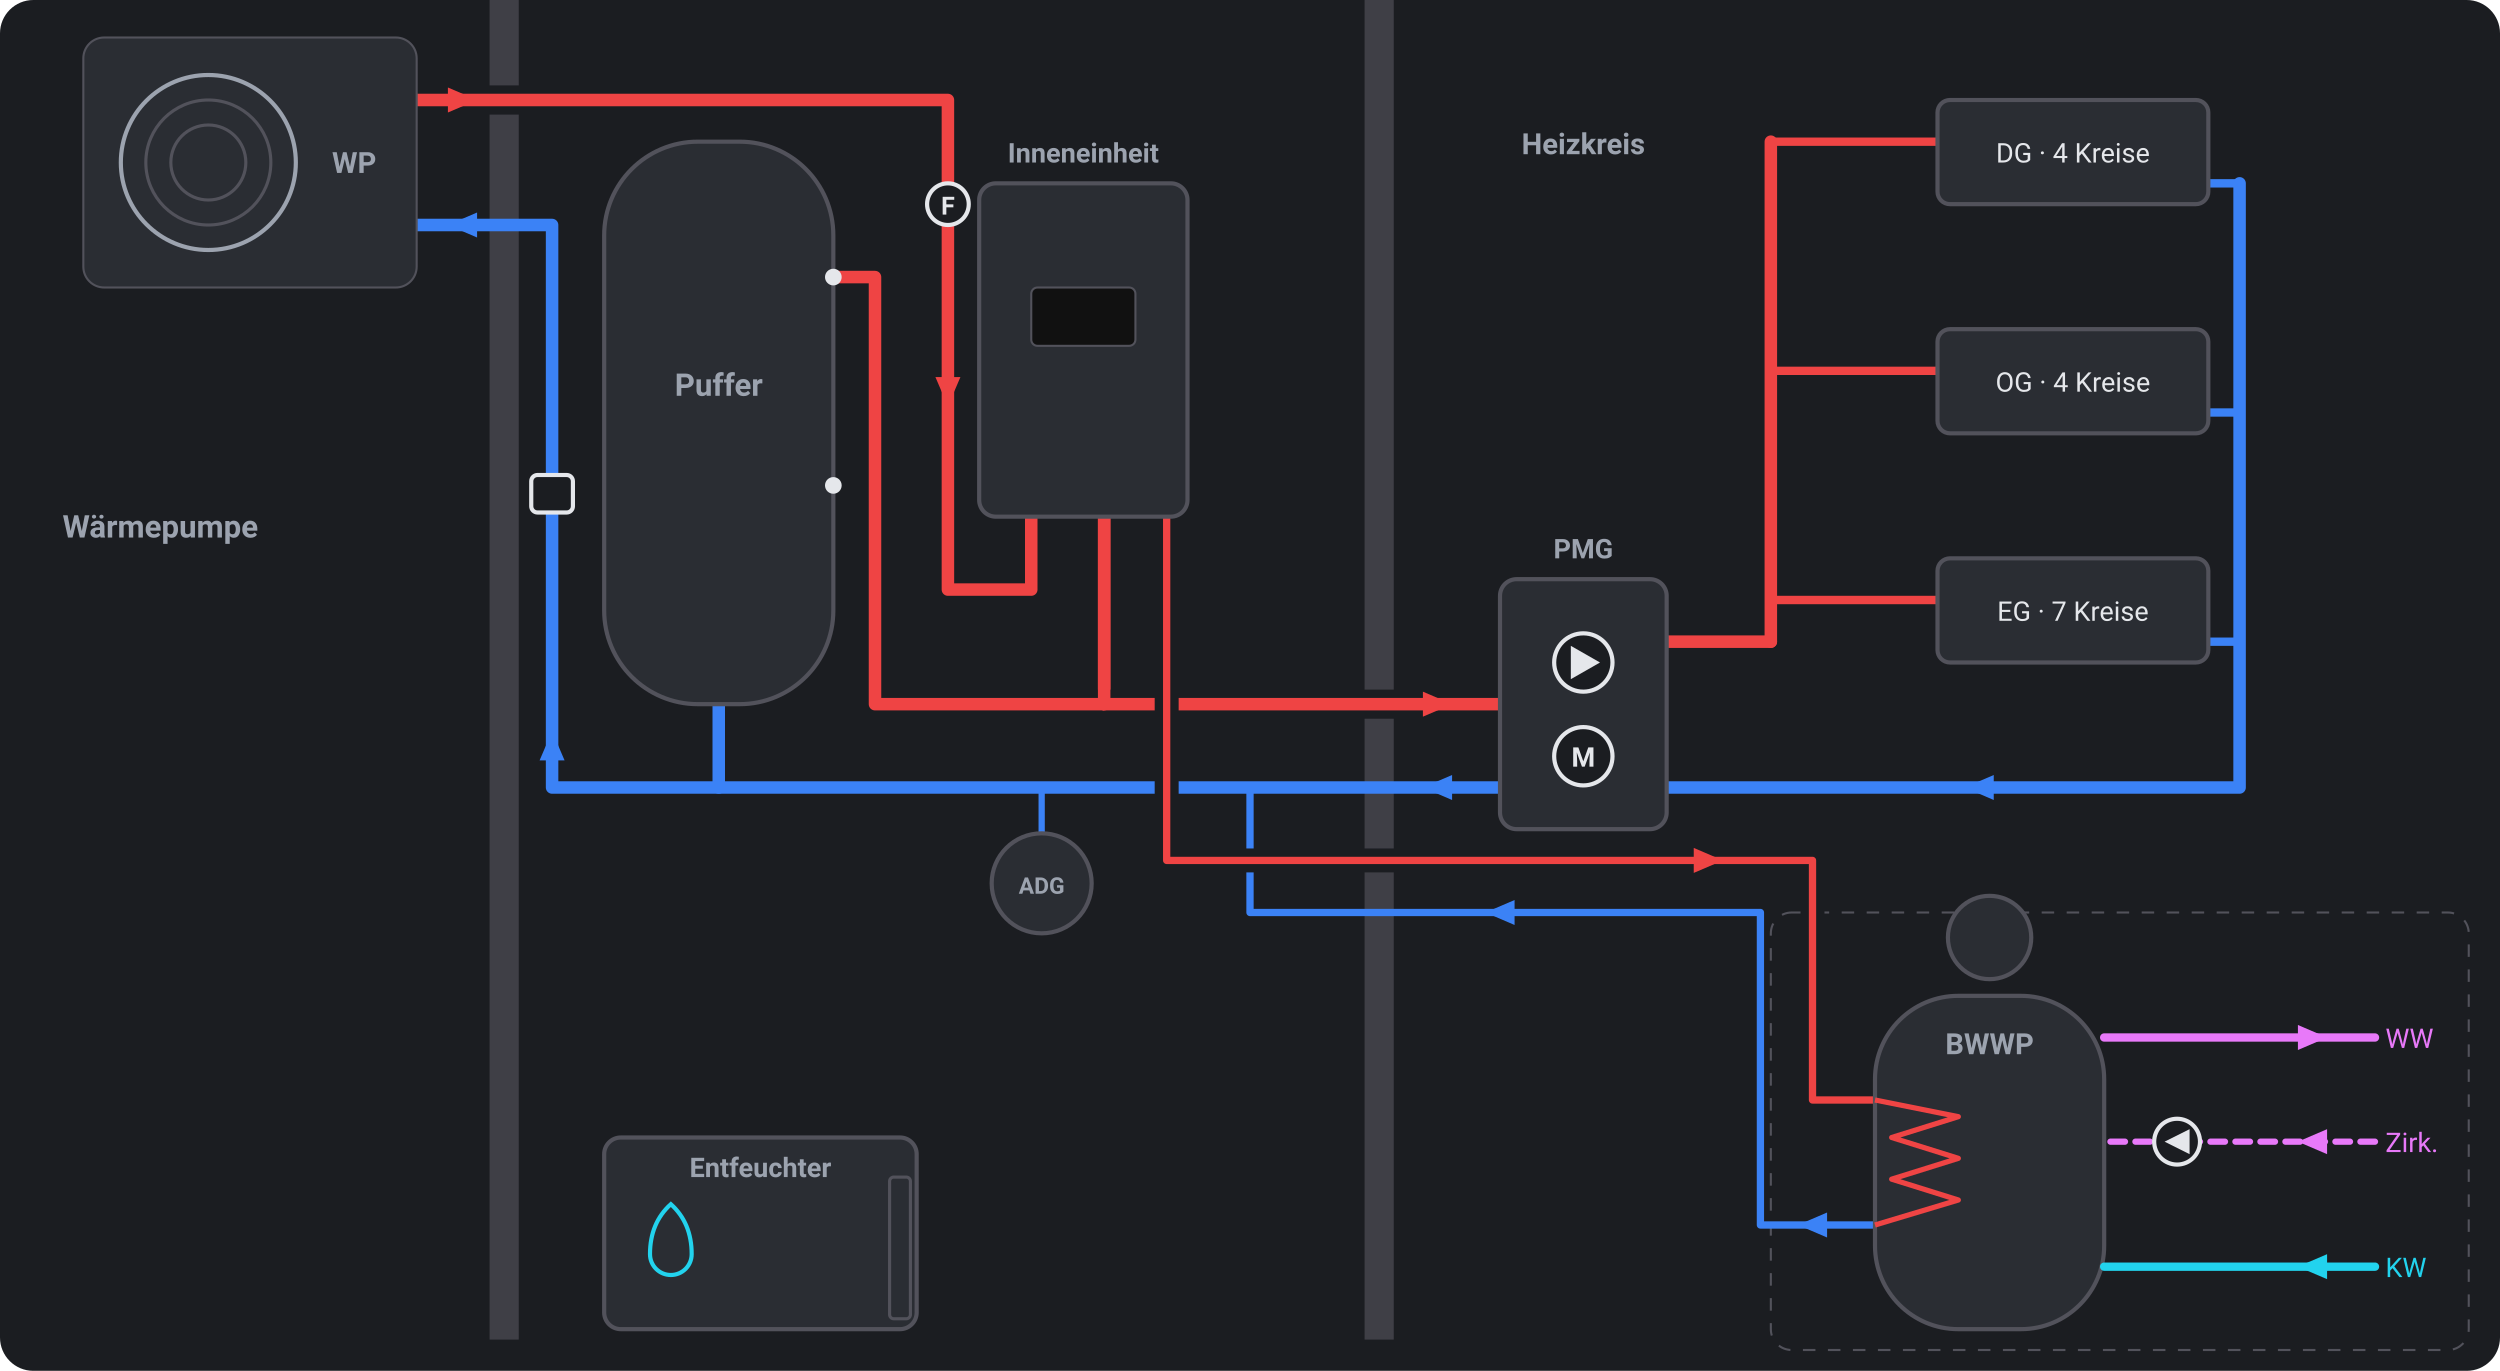
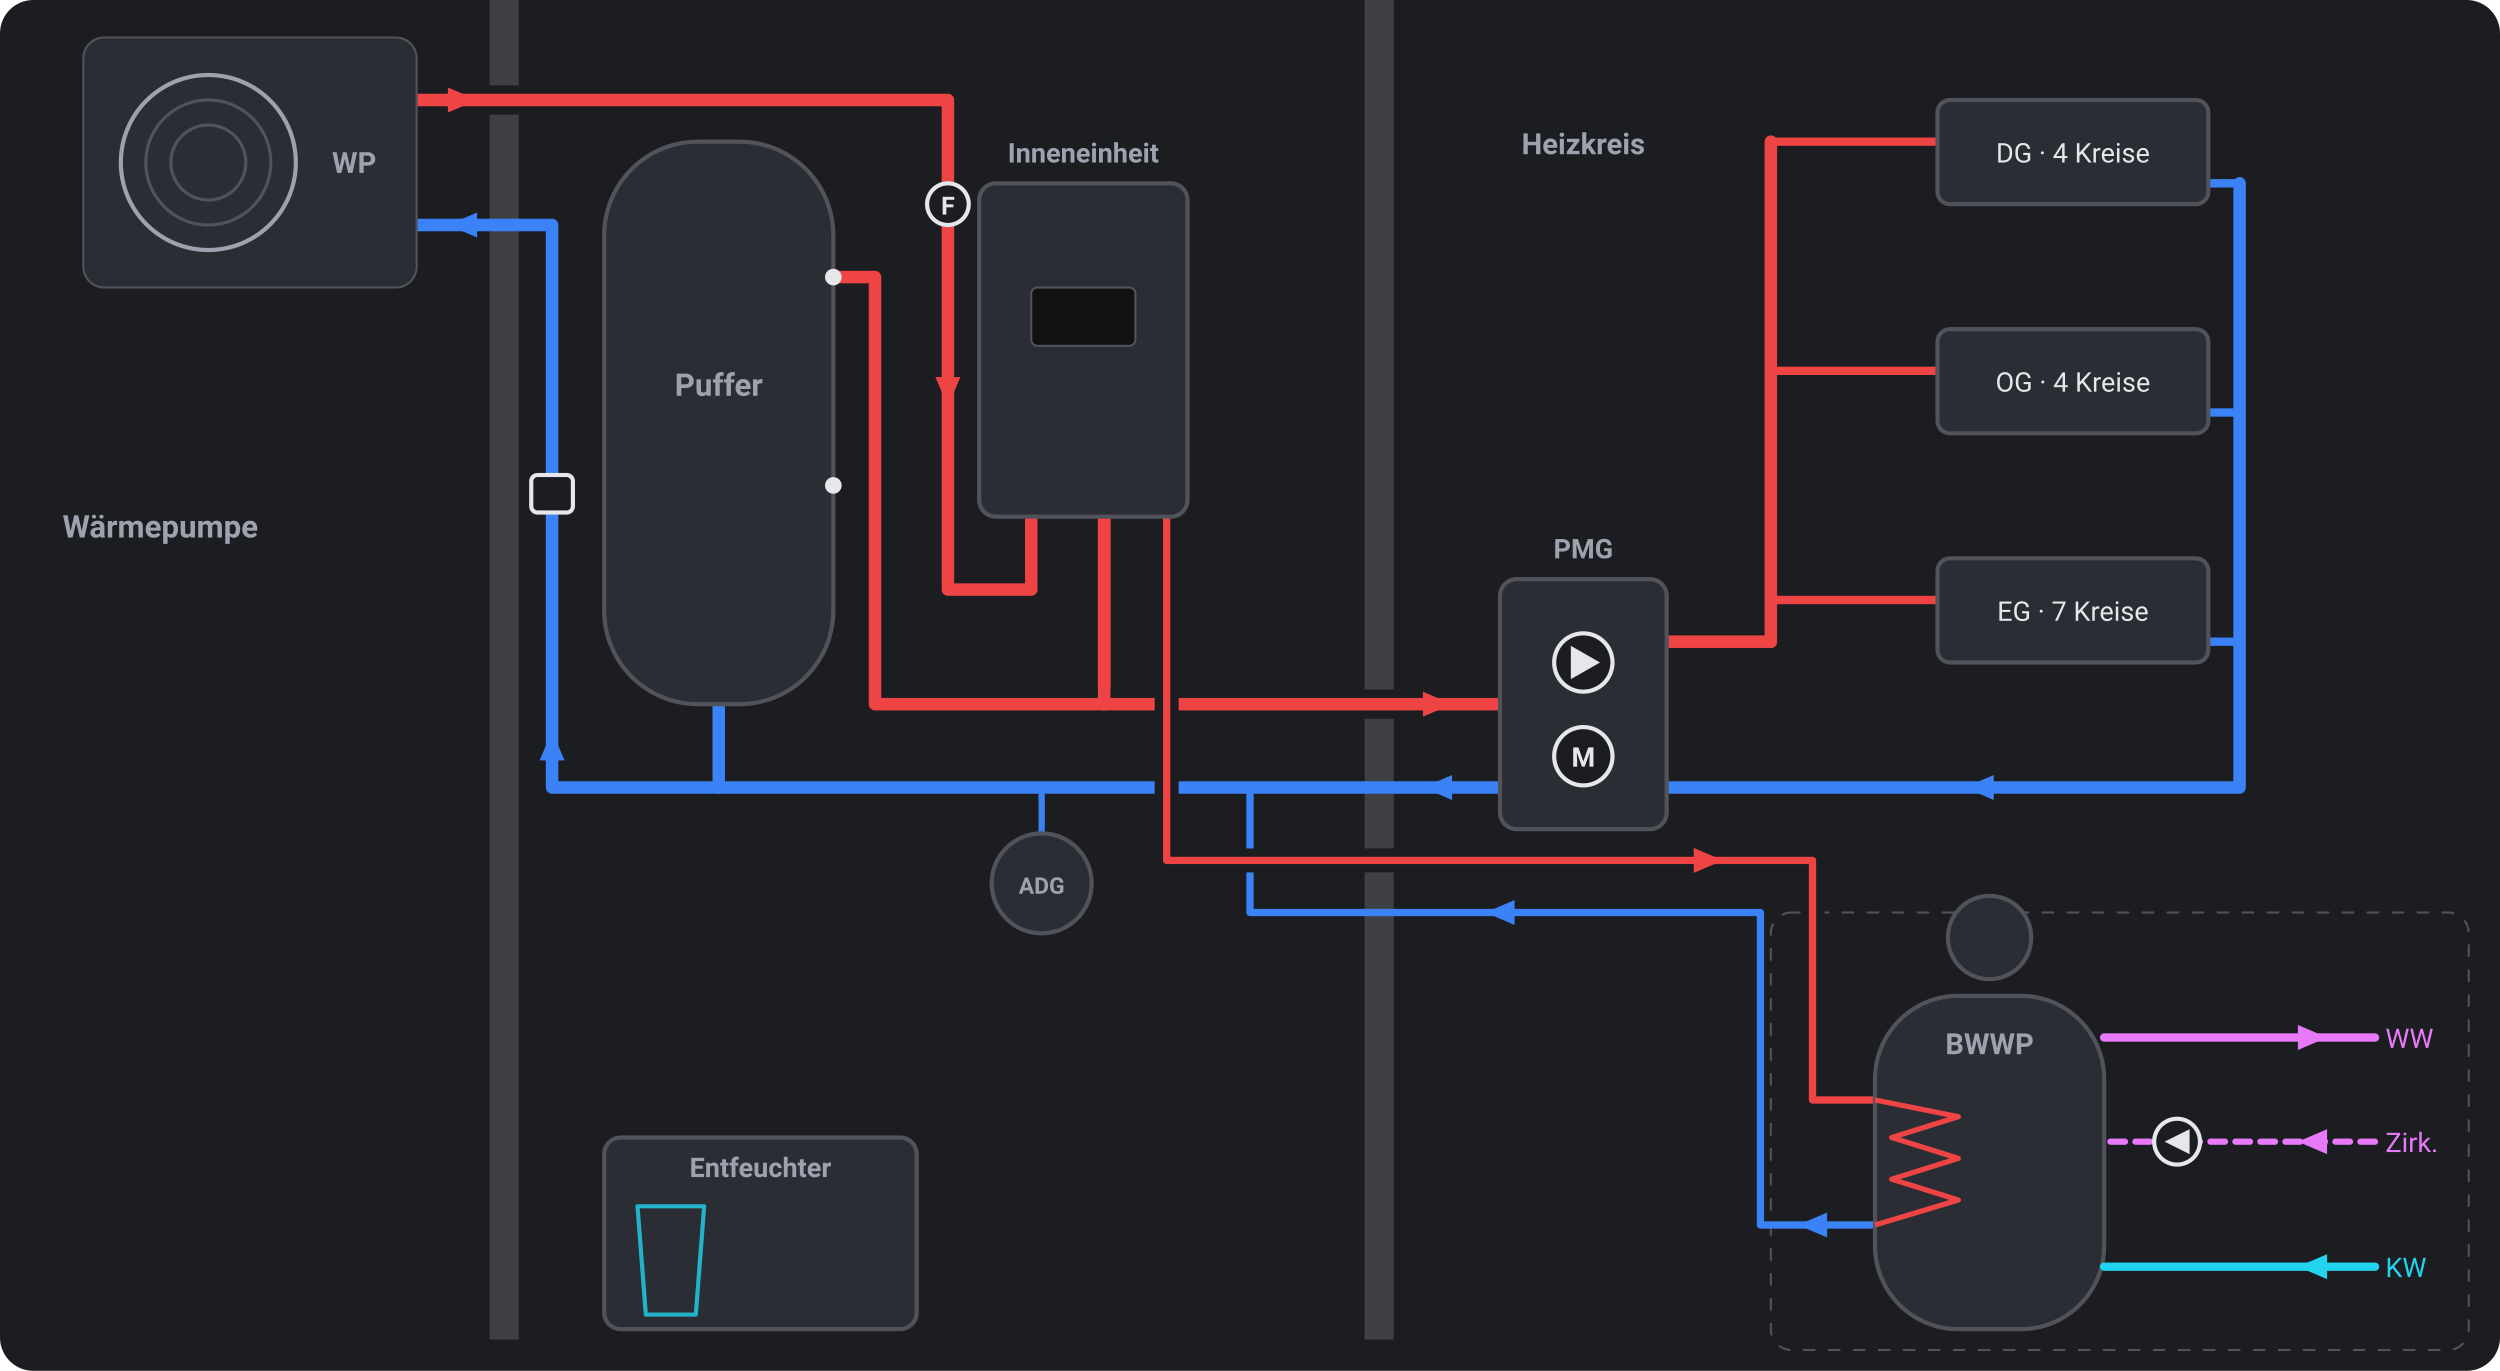
<svg xmlns="http://www.w3.org/2000/svg" viewBox="0 62 1200 658" width="1200" height="658">
  <rect y="62" width="1200" height="658" rx="16" fill="#1b1d21" />
  <rect x="235" y="62" width="14" height="643" fill="#3f3f46" />
  <rect x="655" y="62" width="14" height="643" fill="#3f3f46" />
  <rect x="850" y="500" width="335" height="210" rx="10" fill="none" stroke="#52525b" stroke-dasharray="6 6" />
  <path d="M720,440 H265 V170 H200" fill="none" stroke="#3b82f6" stroke-width="6" stroke-linejoin="round" stroke-linecap="round" />
  <path d="M345,400 V440" fill="none" stroke="#3b82f6" stroke-width="6" stroke-linejoin="round" stroke-linecap="round" />
  <path d="M900,650 H845 V500 H600 V440" fill="none" stroke="#3b82f6" stroke-width="3.5" stroke-linejoin="round" stroke-linecap="round" />
  <path d="M1075,150 V440 H800" fill="none" stroke="#3b82f6" stroke-width="6" stroke-linejoin="round" stroke-linecap="round" />
  <path d="M1060,150 H1075" fill="none" stroke="#3b82f6" stroke-width="4" stroke-linejoin="round" stroke-linecap="round" />
  <path d="M1060,260 H1075" fill="none" stroke="#3b82f6" stroke-width="4" stroke-linejoin="round" stroke-linecap="round" />
  <path d="M1060,370 H1075" fill="none" stroke="#3b82f6" stroke-width="4" stroke-linejoin="round" stroke-linecap="round" />
  <path d="M500,440 V462" fill="none" stroke="#3b82f6" stroke-width="3" stroke-linejoin="round" stroke-linecap="round" />
  <path d="M200,110 H455 V345 H495 V310" fill="none" stroke="#1b1d21" stroke-width="14" stroke-linejoin="round" />
  <path d="M200,110 H455 V345 H495 V310" fill="none" stroke="#ef4444" stroke-width="6" stroke-linejoin="round" stroke-linecap="round" />
  <path d="M530,310 V400" fill="none" stroke="#1b1d21" stroke-width="14" stroke-linejoin="round" />
  <path d="M530,310 V400" fill="none" stroke="#ef4444" stroke-width="6" stroke-linejoin="round" stroke-linecap="round" />
  <path d="M530,400 H420 V195 H400" fill="none" stroke="#1b1d21" stroke-width="14" stroke-linejoin="round" />
  <path d="M530,400 H420 V195 H400" fill="none" stroke="#ef4444" stroke-width="6" stroke-linejoin="round" stroke-linecap="round" />
  <path d="M530,400 H720" fill="none" stroke="#1b1d21" stroke-width="14" stroke-linejoin="round" />
  <path d="M530,400 H720" fill="none" stroke="#ef4444" stroke-width="6" stroke-linejoin="round" stroke-linecap="round" />
  <path d="M530,310 V400" fill="none" stroke="#ef4444" stroke-width="6" stroke-linejoin="round" stroke-linecap="round" />
  <path d="M560,310 V475 H870 V590 H900" fill="none" stroke="#1b1d21" stroke-width="11.5" stroke-linejoin="round" />
  <path d="M560,310 V475 H870 V590 H900" fill="none" stroke="#ef4444" stroke-width="3.5" stroke-linejoin="round" stroke-linecap="round" />
  <path d="M800,370 H850" fill="none" stroke="#ef4444" stroke-width="6" stroke-linejoin="round" stroke-linecap="round" />
  <path d="M850,130 V370" fill="none" stroke="#ef4444" stroke-width="6" stroke-linejoin="round" stroke-linecap="round" />
  <path d="M850,130 H930" fill="none" stroke="#ef4444" stroke-width="4" stroke-linejoin="round" stroke-linecap="round" />
  <path d="M850,240 H930" fill="none" stroke="#ef4444" stroke-width="4" stroke-linejoin="round" stroke-linecap="round" />
  <path d="M850,350 H930" fill="none" stroke="#ef4444" stroke-width="4" stroke-linejoin="round" stroke-linecap="round" />
  <polygon points="215,104 229,110 215,116" fill="#ef4444" />
  <polygon points="229,164 215,170 229,176" fill="#3b82f6" />
  <polygon points="259,427 265,413 271,427" fill="#3b82f6" />
  <polygon points="683,394 697,400 683,406" fill="#ef4444" />
  <polygon points="813,469 827,475 813,481" fill="#ef4444" />
  <polygon points="697,434 683,440 697,446" fill="#3b82f6" />
  <polygon points="957,434 943,440 957,446" fill="#3b82f6" />
  <polygon points="877,644 863,650 877,656" fill="#3b82f6" />
  <polygon points="727,494 713,500 727,506" fill="#3b82f6" />
  <polygon points="449,243 455,257 461,243" fill="#ef4444" />
  <rect x="40" y="80" width="160" height="120" rx="10" fill="#2a2d33" stroke="#52525b" />
  <circle cx="100" cy="140" r="42" fill="none" stroke="#9ca3af" stroke-width="2" />
  <circle cx="100" cy="140" r="30" fill="none" stroke="#52525b" stroke-width="1.5" />
  <circle cx="100" cy="140" r="18" fill="none" stroke="#52525b" stroke-width="1.5" />
  <text x="170" y="145" font-size="14" fill="#9ca3af" text-anchor="middle" font-weight="600" font-family="-apple-system,Segoe UI,Roboto,sans-serif">WP</text>
  <circle cx="455" cy="160" r="10" fill="#1b1d21" stroke="#e5e7eb" stroke-width="2" />
  <text x="455" y="165" font-size="12" fill="#e5e7eb" text-anchor="middle" font-weight="600" font-family="-apple-system,Segoe UI,Roboto,sans-serif">F</text>
  <rect x="255" y="290" width="20" height="18" rx="3" fill="#1b1d21" stroke="#e5e7eb" stroke-width="2" />
  <rect x="290" y="130" width="110" height="270" rx="45" fill="#2a2d33" stroke="#52525b" stroke-width="2" />
  <text x="345" y="252" font-size="15" fill="#9ca3af" text-anchor="middle" font-weight="600" font-family="-apple-system,Segoe UI,Roboto,sans-serif">Puffer</text>
  <circle cx="400" cy="195" r="4" fill="#e5e7eb" />
  <circle cx="400" cy="295" r="4" fill="#e5e7eb" />
  <rect x="470" y="150" width="100" height="160" rx="8" fill="#2a2d33" stroke="#52525b" stroke-width="2" />
  <rect x="495" y="200" width="50" height="28" rx="3" fill="#111" stroke="#52525b" />
  <text x="520" y="140" font-size="13" fill="#9ca3af" text-anchor="middle" font-weight="600" font-family="-apple-system,Segoe UI,Roboto,sans-serif">Inneneinheit</text>
  <circle cx="500" cy="486" r="24" fill="#2a2d33" stroke="#52525b" stroke-width="2" />
  <text x="500" y="491" font-size="11" fill="#9ca3af" text-anchor="middle" font-weight="600" font-family="-apple-system,Segoe UI,Roboto,sans-serif">ADG</text>
  <rect x="720" y="340" width="80" height="120" rx="8" fill="#2a2d33" stroke="#52525b" stroke-width="2" />
  <circle cx="760" cy="380" r="14" fill="#1b1d21" stroke="#e5e7eb" stroke-width="2" />
  <polygon points="754,372 754,388 768,380" fill="#e5e7eb" />
  <circle cx="760" cy="425" r="14" fill="#1b1d21" stroke="#e5e7eb" stroke-width="2" />
  <text x="760" y="430" font-size="13" fill="#e5e7eb" text-anchor="middle" font-weight="600" font-family="-apple-system,Segoe UI,Roboto,sans-serif">M</text>
  <text x="760" y="330" font-size="13" fill="#9ca3af" text-anchor="middle" font-weight="600" font-family="-apple-system,Segoe UI,Roboto,sans-serif">PMG</text>
  <rect x="930" y="110" width="130" height="50" rx="6" fill="#2a2d33" stroke="#52525b" stroke-width="2" />
  <text x="995" y="140" font-size="13" fill="#e5e7eb" text-anchor="middle" font-weight="normal" font-family="-apple-system,Segoe UI,Roboto,sans-serif">DG · 4 Kreise</text>
  <rect x="930" y="220" width="130" height="50" rx="6" fill="#2a2d33" stroke="#52525b" stroke-width="2" />
  <text x="995" y="250" font-size="13" fill="#e5e7eb" text-anchor="middle" font-weight="normal" font-family="-apple-system,Segoe UI,Roboto,sans-serif">OG · 4 Kreise</text>
  <rect x="930" y="330" width="130" height="50" rx="6" fill="#2a2d33" stroke="#52525b" stroke-width="2" />
  <text x="995" y="360" font-size="13" fill="#e5e7eb" text-anchor="middle" font-weight="normal" font-family="-apple-system,Segoe UI,Roboto,sans-serif">EG · 7 Kreise</text>
  <rect x="900" y="540" width="110" height="160" rx="40" fill="#2a2d33" stroke="#52525b" stroke-width="2" />
  <text x="955" y="568" font-size="14" fill="#9ca3af" text-anchor="middle" font-weight="600" font-family="-apple-system,Segoe UI,Roboto,sans-serif">BWWP</text>
  <circle cx="955" cy="512" r="20" fill="#2a2d33" stroke="#52525b" stroke-width="2" />
  <polyline points="900,590 940,598 908,608 940,618 908,628 940,638 900,650" fill="none" stroke="#ef4444" stroke-width="2.5" stroke-linejoin="round" />
  <path d="M1010,560 H1140" fill="none" stroke="#e879f9" stroke-width="4" stroke-linejoin="round" stroke-linecap="round" />
  <path d="M1140,610 H1010" fill="none" stroke="#e879f9" stroke-width="3" stroke-linejoin="round" stroke-linecap="round" stroke-dasharray="7 5" />
  <path d="M1140,670 H1010" fill="none" stroke="#22d3ee" stroke-width="4" stroke-linejoin="round" stroke-linecap="round" />
  <polygon points="1103,554 1117,560 1103,566" fill="#e879f9" />
  <polygon points="1117,604 1103,610 1117,616" fill="#e879f9" />
  <polygon points="1117,664 1103,670 1117,676" fill="#22d3ee" />
  <text x="1145" y="565" font-size="13" fill="#e879f9" text-anchor="start" font-weight="normal" font-family="-apple-system,Segoe UI,Roboto,sans-serif">WW</text>
  <text x="1145" y="615" font-size="13" fill="#e879f9" text-anchor="start" font-weight="normal" font-family="-apple-system,Segoe UI,Roboto,sans-serif">Zirk.</text>
  <circle cx="1045" cy="610" r="11" fill="#1b1d21" stroke="#e5e7eb" stroke-width="2" />
  <polygon points="1051,604 1051,616 1039,610" fill="#e5e7eb" />
  <text x="1145" y="675" font-size="13" fill="#22d3ee" text-anchor="start" font-weight="normal" font-family="-apple-system,Segoe UI,Roboto,sans-serif">KW</text>
  <rect x="290" y="608" width="150" height="92" rx="8" fill="#2a2d33" stroke="#52525b" stroke-width="2" />
  <text x="365" y="627" font-size="13" fill="#9ca3af" text-anchor="middle" font-weight="600" font-family="-apple-system,Segoe UI,Roboto,sans-serif">Entfeuchter</text>
-   <rect x="427" y="627" width="10" height="68" rx="2" fill="none" stroke="#52525b" stroke-width="1.5" />
-   <path d="M312,664 q0,-15 10,-24 q10,9 10,24 a10,10 0 0 1 -20,0 z" fill="none" stroke="#22d3ee" stroke-width="2" />
+   <path d="M306,641 L338,641 L334,693 L310,693 Z" fill="none" stroke="#22d3ee" stroke-width="2" stroke-linejoin="round" opacity="0.8" />
  <text x="30" y="320" font-size="15" fill="#9ca3af" text-anchor="start" font-weight="600" font-family="-apple-system,Segoe UI,Roboto,sans-serif">Wärmepumpe</text>
  <text x="760" y="136" font-size="14" fill="#9ca3af" text-anchor="middle" font-weight="600" font-family="-apple-system,Segoe UI,Roboto,sans-serif">Heizkreis</text>
</svg>
